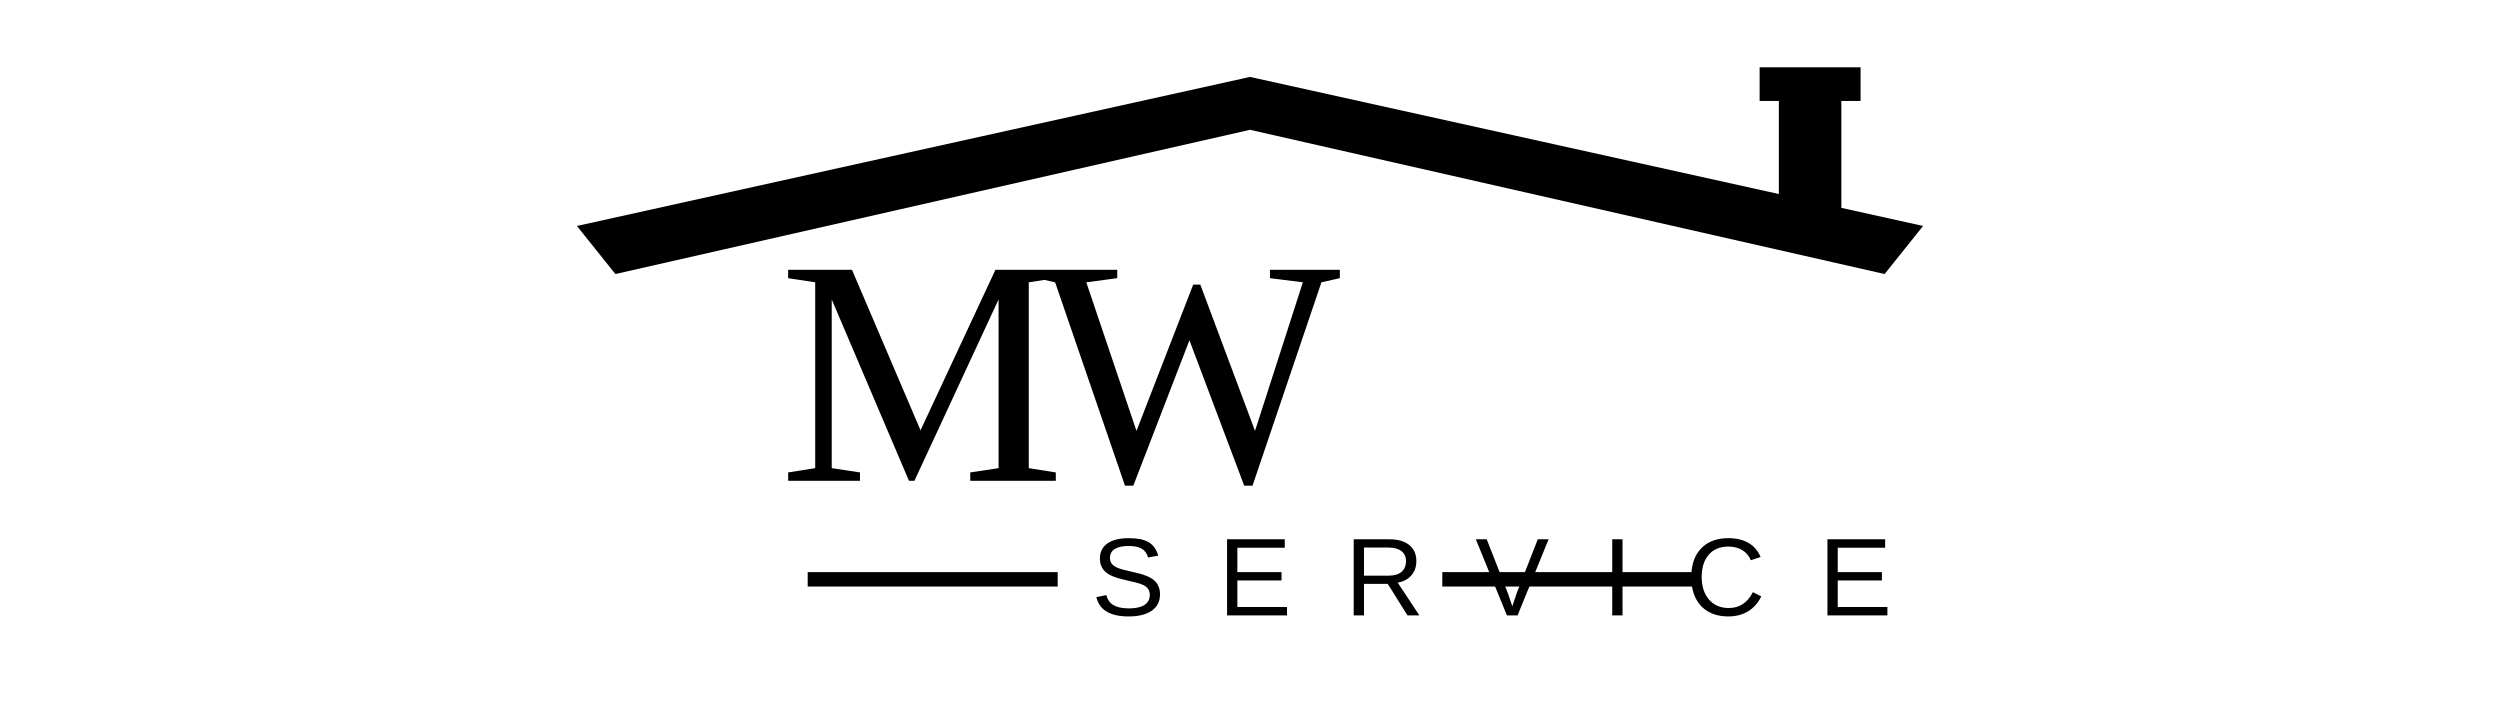
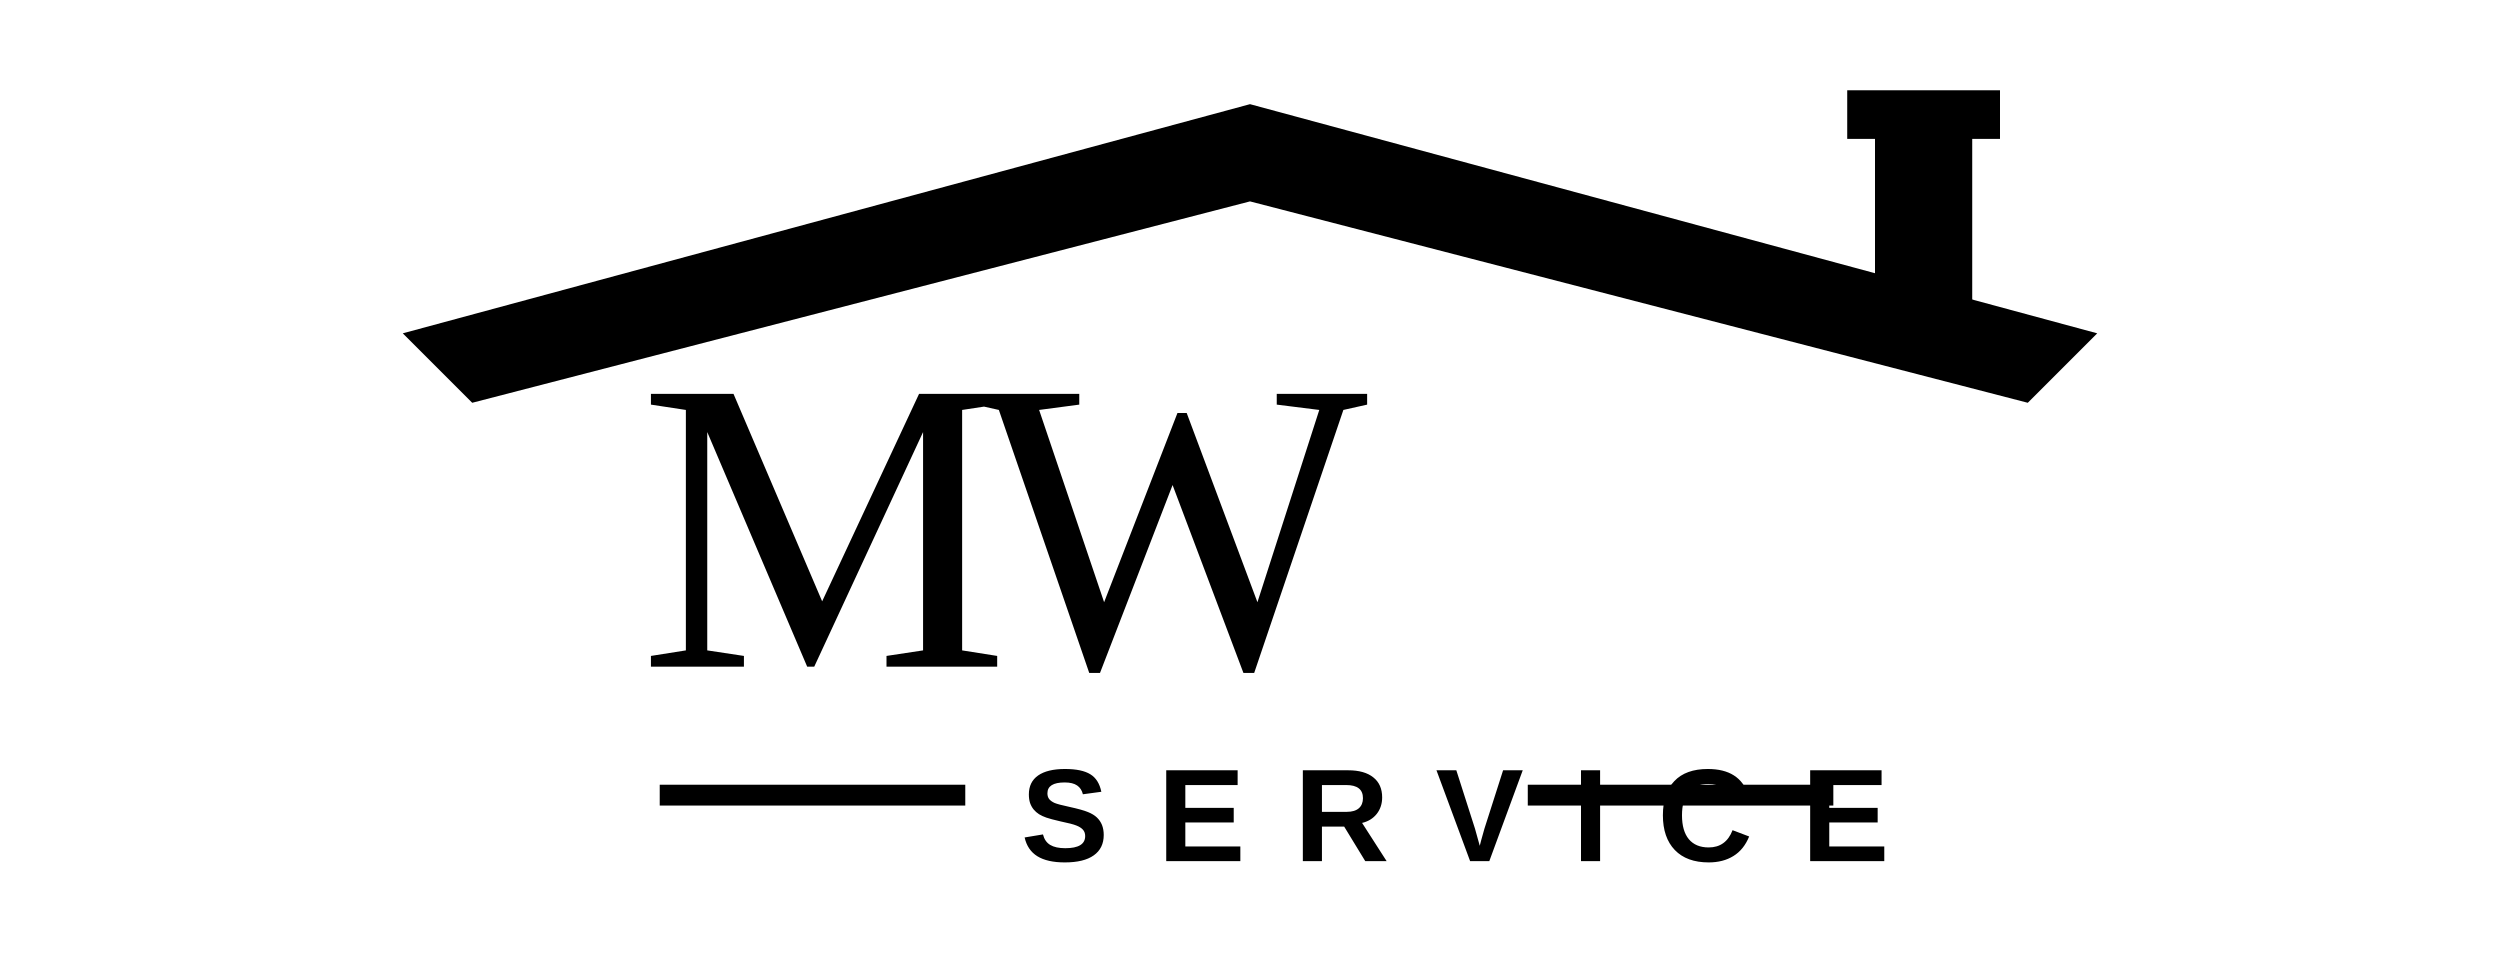
- <svg xmlns="http://www.w3.org/2000/svg" width="520" height="150" viewBox="0 0 520 150" fill="none" role="img" aria-label="MW Service">
+ <svg xmlns="http://www.w3.org/2000/svg" width="360" height="140" viewBox="0 0 360 140" fill="none" role="img" aria-label="MW Service">
  <g fill="#000000">
-     <path d="M120 47 L260 16 L400 47 L392 57 L260 27 L128 57 Z" />
-     <rect x="370" y="19" width="13" height="30" />
-     <rect x="366" y="14" width="21" height="7" />
-     <text x="162" y="100" font-family="Georgia, 'Times New Roman', serif" font-size="67" font-weight="400" letter-spacing="-6">MW</text>
-     <rect x="168" y="119" width="52" height="3" />
-     <rect x="300" y="119" width="52" height="3" />
-     <text x="227" y="128" font-family="Arial, Helvetica, sans-serif" font-size="23" font-weight="400" letter-spacing="11">SERVICE</text>
+     <path d="M58 48 L180 15 L302 48 L292 58 L180 29 L68 58 Z" />
+     <rect x="270" y="18" width="14" height="31" />
+     <rect x="266" y="13" width="22" height="7" />
+     <text x="92" y="96" font-family="Georgia, 'Times New Roman', serif" font-size="60" font-weight="400" letter-spacing="-5">MW</text>
+     <rect x="95" y="113" width="44" height="3" />
+     <rect x="220" y="113" width="44" height="3" />
+     <text x="147" y="124" font-family="Arial, Helvetica, sans-serif" font-size="19" font-weight="700" letter-spacing="7">SERVICE</text>
  </g>
</svg>
